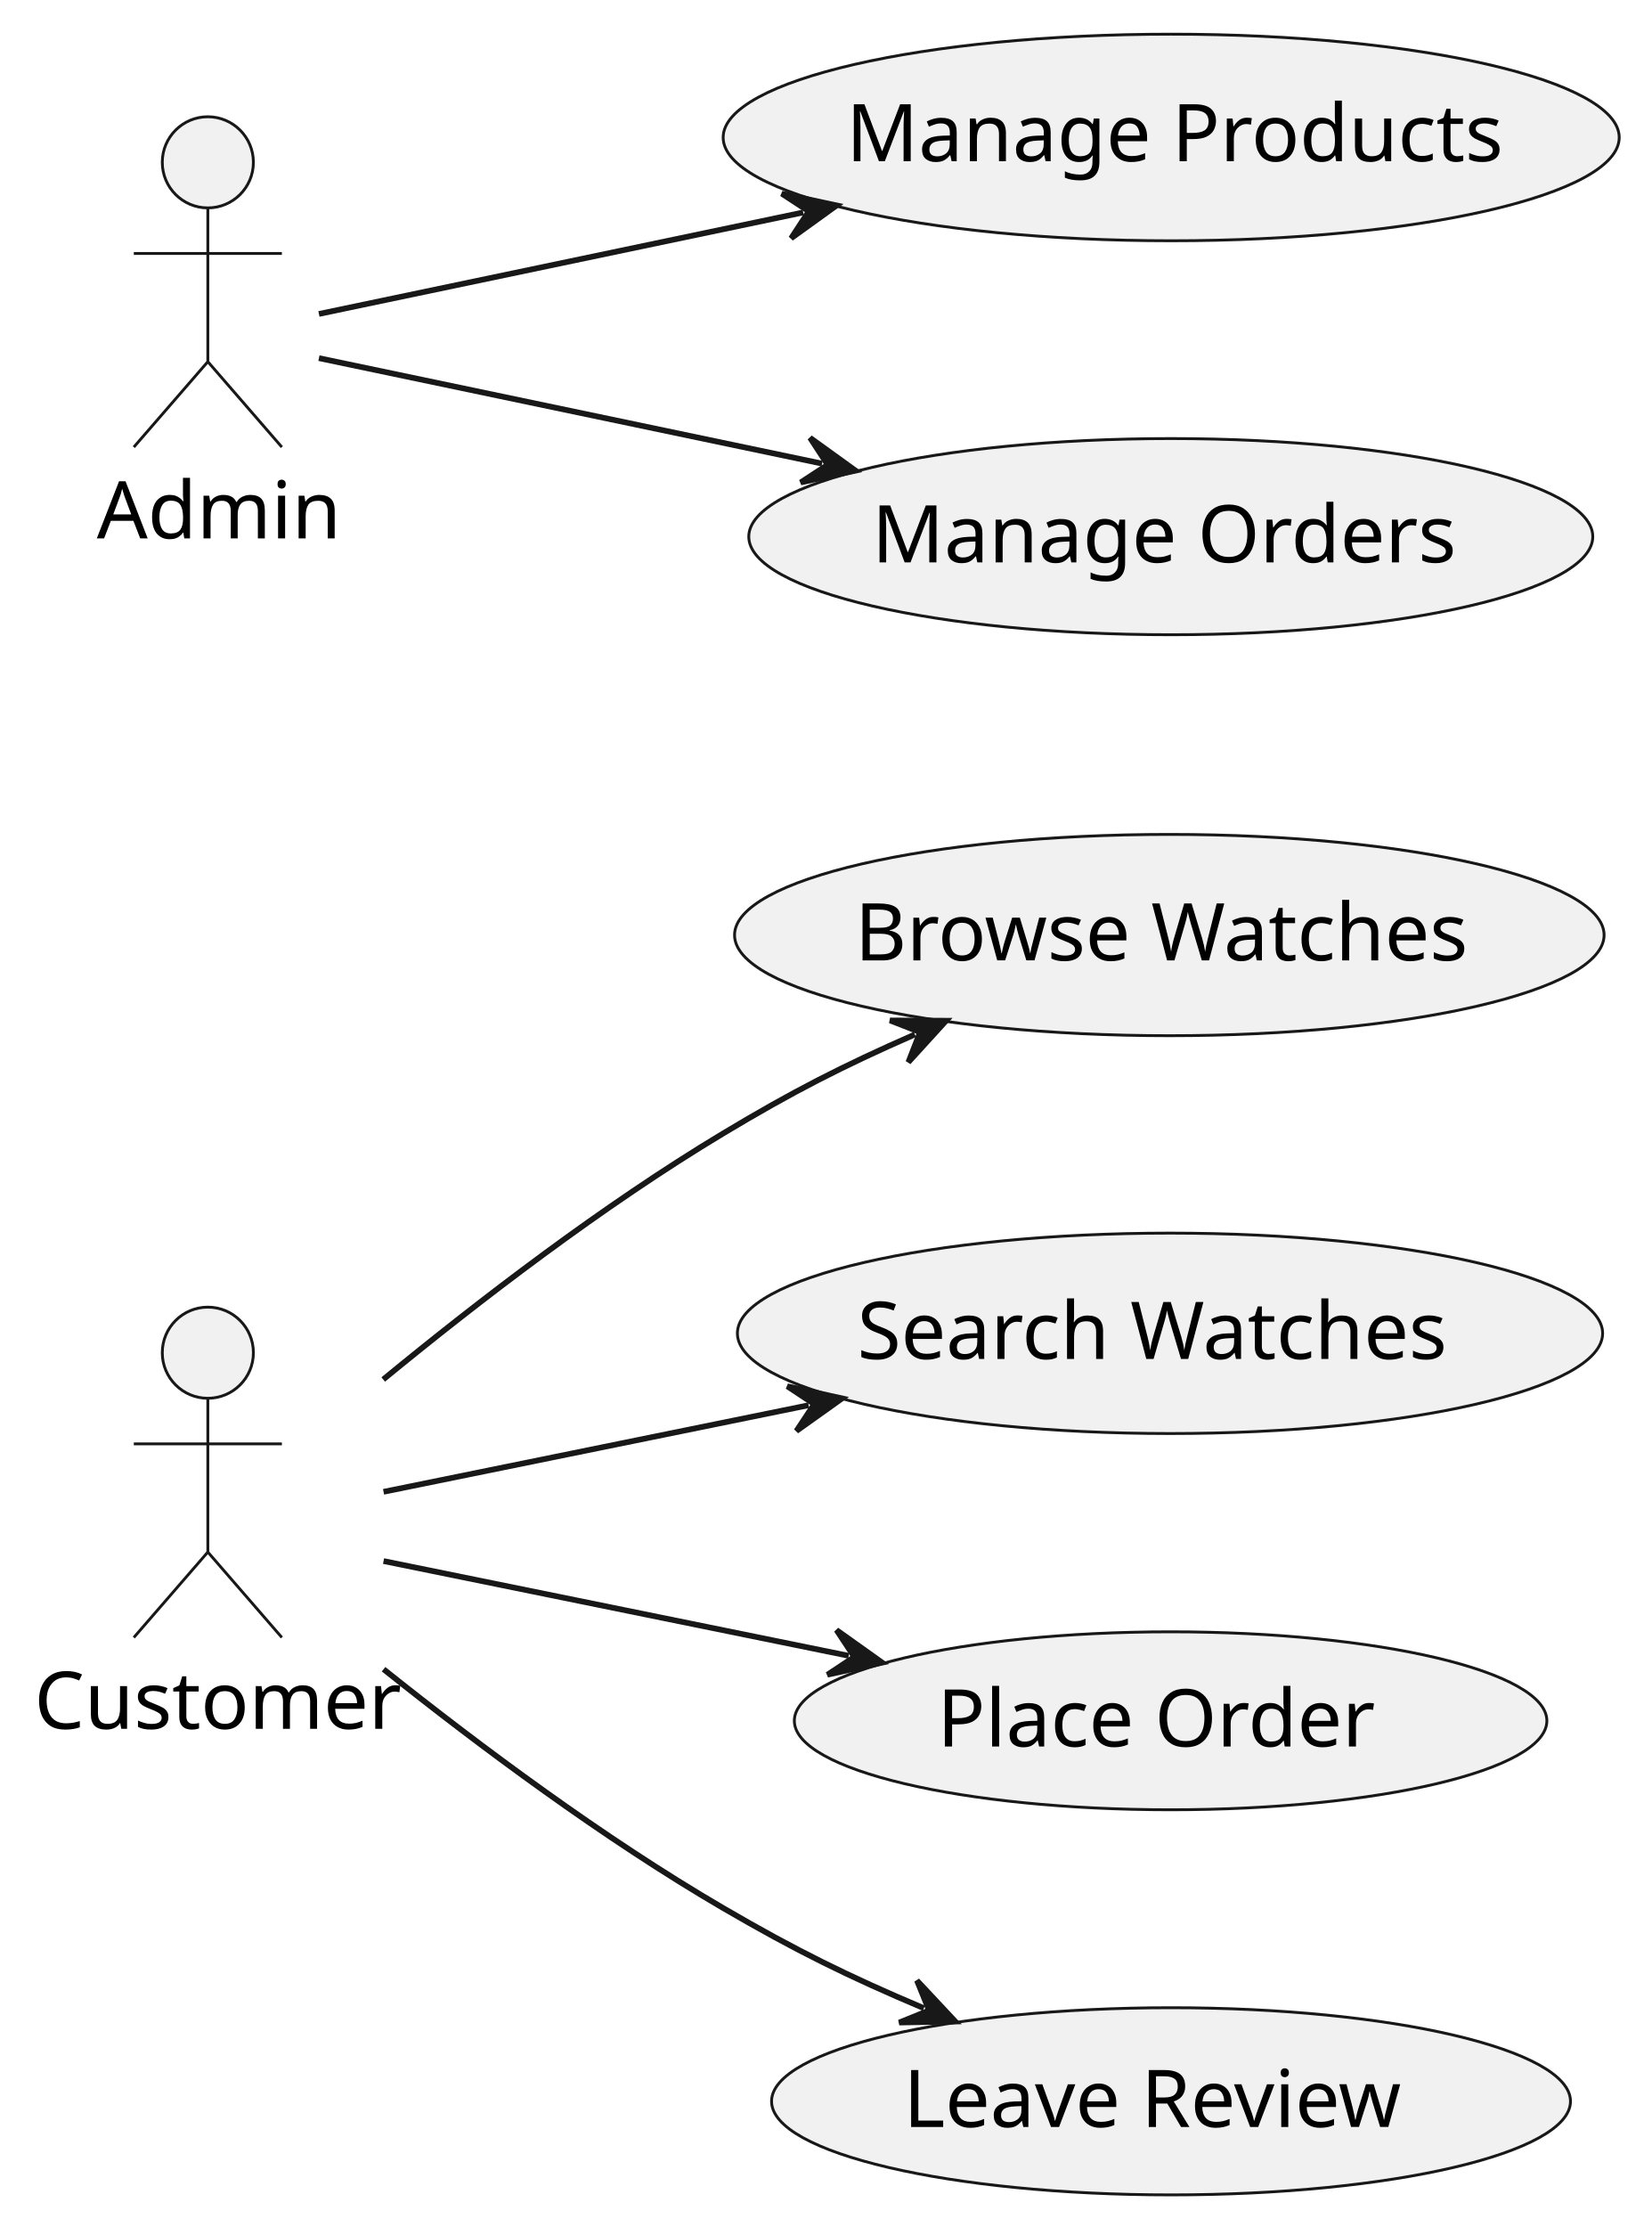
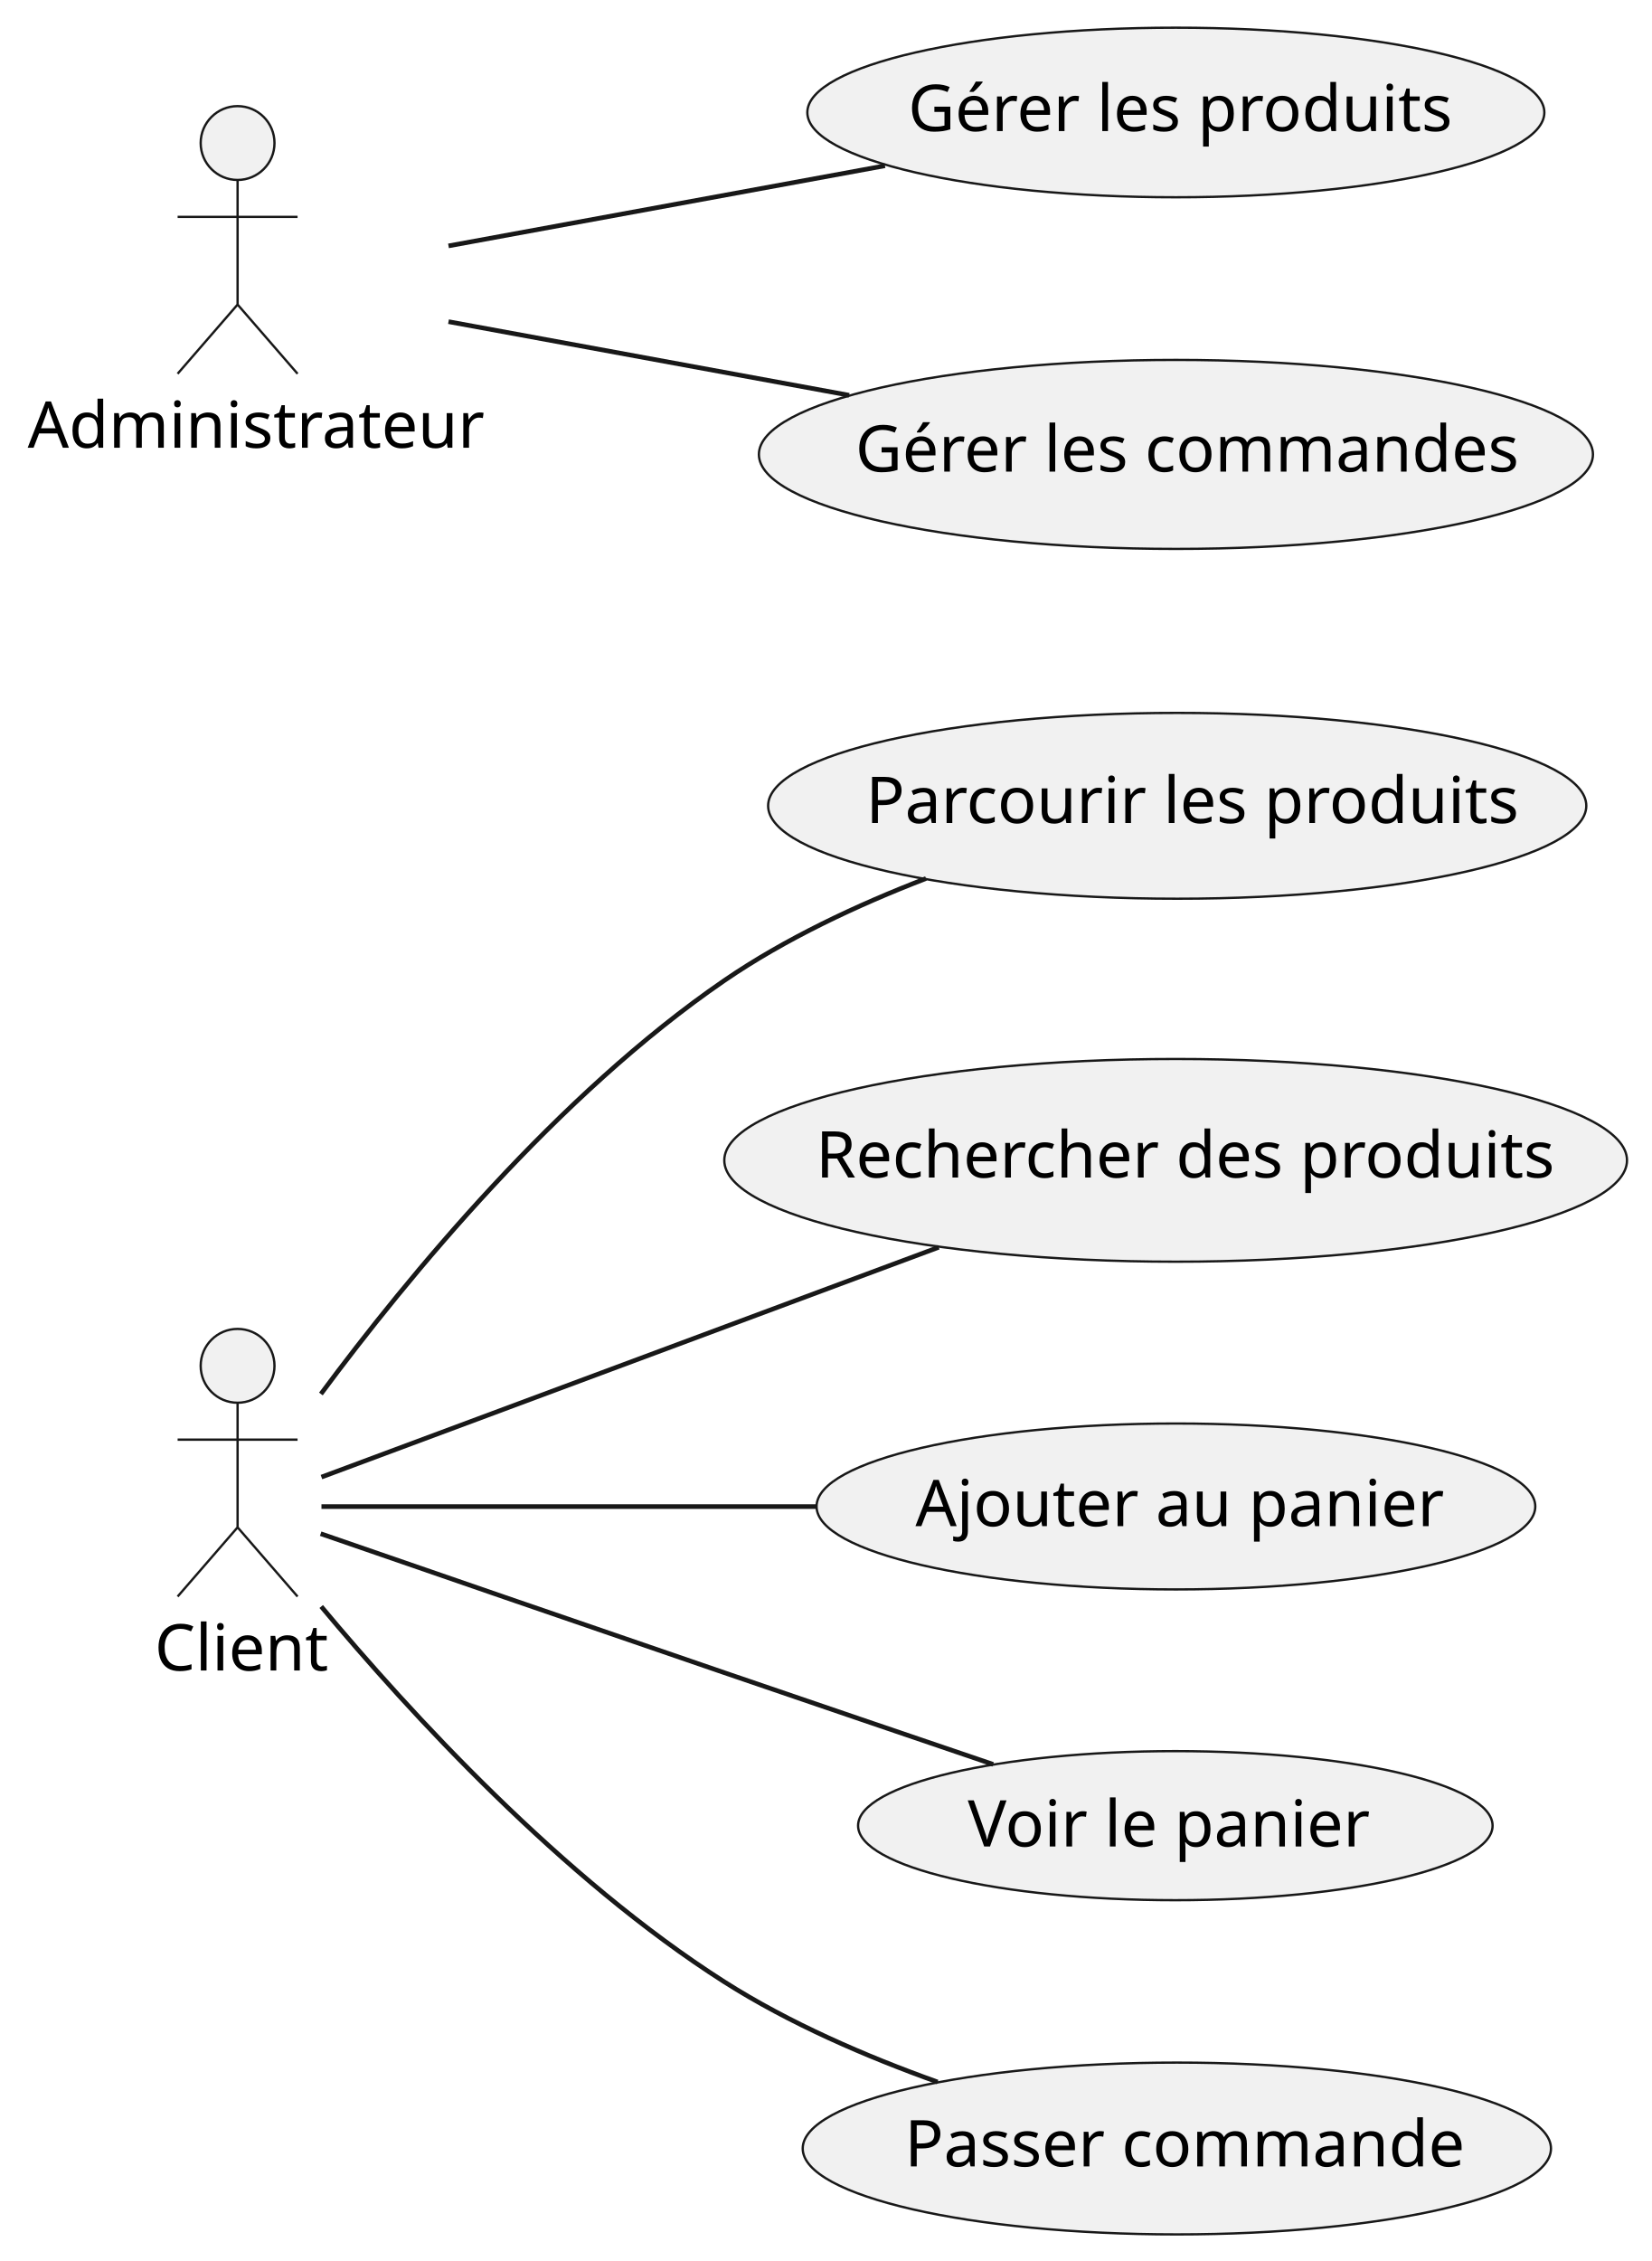
- <svg xmlns="http://www.w3.org/2000/svg" contentStyleType="text/css" height="391px" preserveAspectRatio="none" style="width:290px;height:391px;background:#FFFFFF;" version="1.1" viewBox="0 0 290 391" width="290px" zoomAndPan="magnify">
+ <svg xmlns="http://www.w3.org/2000/svg" contentStyleType="text/css" height="490px" preserveAspectRatio="none" style="width:358px;height:490px;background:#FFFFFF;" version="1.1" viewBox="0 0 358 490" width="358px" zoomAndPan="magnify">
  <defs />
  <g>
-     <g id="elem_Customer">
-       <ellipse cx="36.5" cy="237.5" fill="#F1F1F1" rx="8" ry="8" style="stroke:#181818;stroke-width:0.5;" />
-       <path d="M36.5,245.5 L36.5,272.5 M23.5,253.5 L49.5,253.5 M36.5,272.5 L23.5,287.5 M36.5,272.5 L49.5,287.5 " fill="none" style="stroke:#181818;stroke-width:0.5;" />
-       <text fill="#000000" font-family="sans-serif" font-size="14" lengthAdjust="spacing" textLength="61" x="6" y="303.533">Customer</text>
+     <g id="elem_Client">
+       <ellipse cx="51.5" cy="296" fill="#F1F1F1" rx="8" ry="8" style="stroke:#181818;stroke-width:0.5;" />
+       <path d="M51.5,304 L51.5,331 M38.5,312 L64.5,312 M51.5,331 L38.5,346 M51.5,331 L64.5,346 " fill="none" style="stroke:#181818;stroke-width:0.5;" />
+       <text fill="#000000" font-family="sans-serif" font-size="14" lengthAdjust="spacing" textLength="36" x="33.5" y="362.033">Client</text>
    </g>
-     <g id="elem_Admin">
-       <ellipse cx="36.5" cy="28.5" fill="#F1F1F1" rx="8" ry="8" style="stroke:#181818;stroke-width:0.5;" />
-       <path d="M36.5,36.5 L36.5,63.5 M23.5,44.5 L49.5,44.5 M36.5,63.5 L23.5,78.5 M36.5,63.5 L49.5,78.5 " fill="none" style="stroke:#181818;stroke-width:0.5;" />
-       <text fill="#000000" font-family="sans-serif" font-size="14" lengthAdjust="spacing" textLength="39" x="17" y="94.533">Admin</text>
+     <g id="elem_Administrateur">
+       <ellipse cx="51.5" cy="31" fill="#F1F1F1" rx="8" ry="8" style="stroke:#181818;stroke-width:0.5;" />
+       <path d="M51.5,39 L51.5,66 M38.5,47 L64.5,47 M51.5,66 L38.5,81 M51.5,66 L64.5,81 " fill="none" style="stroke:#181818;stroke-width:0.5;" />
+       <text fill="#000000" font-family="sans-serif" font-size="14" lengthAdjust="spacing" textLength="91" x="6" y="97.033">Administrateur</text>
    </g>
    <g id="elem_UC_Browse">
-       <ellipse cx="205.355" cy="164.171" fill="#F1F1F1" rx="76.355" ry="17.671" style="stroke:#181818;stroke-width:0.5;" />
-       <text fill="#000000" font-family="sans-serif" font-size="14" lengthAdjust="spacing" textLength="105" x="150.123" y="168.625">Browse Watches</text>
+       <ellipse cx="255.176" cy="174.635" fill="#F1F1F1" rx="88.676" ry="20.135" style="stroke:#181818;stroke-width:0.5;" />
+       <text fill="#000000" font-family="sans-serif" font-size="14" lengthAdjust="spacing" textLength="135" x="187.676" y="178.364">Parcourir les produits</text>
    </g>
    <g id="elem_UC_Search">
-       <ellipse cx="205.476" cy="234.095" fill="#F1F1F1" rx="75.976" ry="17.595" style="stroke:#181818;stroke-width:0.5;" />
-       <text fill="#000000" font-family="sans-serif" font-size="14" lengthAdjust="spacing" textLength="104" x="150.547" y="238.596">Search Watches</text>
+       <ellipse cx="254.837" cy="251.467" fill="#F1F1F1" rx="97.837" ry="21.967" style="stroke:#181818;stroke-width:0.5;" />
+       <text fill="#000000" font-family="sans-serif" font-size="14" lengthAdjust="spacing" textLength="156" x="176.837" y="255.196">Rechercher des produits</text>
+     </g>
+     <g id="elem_UC_AddCart">
+       <ellipse cx="254.896" cy="326.479" fill="#F1F1F1" rx="77.896" ry="17.979" style="stroke:#181818;stroke-width:0.5;" />
+       <text fill="#000000" font-family="sans-serif" font-size="14" lengthAdjust="spacing" textLength="109" x="198.435" y="330.747">Ajouter au panier</text>
+     </g>
+     <g id="elem_UC_ViewCart">
+       <ellipse cx="254.769" cy="395.654" fill="#F1F1F1" rx="68.769" ry="16.154" style="stroke:#181818;stroke-width:0.5;" />
+       <text fill="#000000" font-family="sans-serif" font-size="14" lengthAdjust="spacing" textLength="84" x="209.769" y="400.17">Voir le panier</text>
    </g>
    <g id="elem_UC_Order">
-       <ellipse cx="205.58" cy="302.123" fill="#F1F1F1" rx="66.08" ry="15.623" style="stroke:#181818;stroke-width:0.5;" />
-       <text fill="#000000" font-family="sans-serif" font-size="14" lengthAdjust="spacing" textLength="76" x="164.58" y="306.639">Place Order</text>
-     </g>
-     <g id="elem_UC_Review">
-       <ellipse cx="205.653" cy="368.931" fill="#F1F1F1" rx="70.153" ry="16.431" style="stroke:#181818;stroke-width:0.5;" />
-       <text fill="#000000" font-family="sans-serif" font-size="14" lengthAdjust="spacing" textLength="88" x="158.653" y="373.447">Leave Review</text>
+       <ellipse cx="255.097" cy="465.619" fill="#F1F1F1" rx="81.097" ry="18.619" style="stroke:#181818;stroke-width:0.5;" />
+       <text fill="#000000" font-family="sans-serif" font-size="14" lengthAdjust="spacing" textLength="117" x="196.084" y="469.498">Passer commande</text>
    </g>
    <g id="elem_UC_ManageProducts">
-       <ellipse cx="205.682" cy="24.136" fill="#F1F1F1" rx="78.682" ry="18.136" style="stroke:#181818;stroke-width:0.5;" />
-       <text fill="#000000" font-family="sans-serif" font-size="14" lengthAdjust="spacing" textLength="111" x="148.595" y="28.308">Manage Products</text>
+       <ellipse cx="254.879" cy="24.376" fill="#F1F1F1" rx="79.879" ry="18.376" style="stroke:#181818;stroke-width:0.5;" />
+       <text fill="#000000" font-family="sans-serif" font-size="14" lengthAdjust="spacing" textLength="114" x="196.837" y="28.402">Gérer les produits</text>
    </g>
    <g id="elem_UC_ManageOrders">
-       <ellipse cx="205.611" cy="94.222" fill="#F1F1F1" rx="74.111" ry="17.222" style="stroke:#181818;stroke-width:0.5;" />
-       <text fill="#000000" font-family="sans-serif" font-size="14" lengthAdjust="spacing" textLength="99" x="153.111" y="98.739">Manage Orders</text>
+       <ellipse cx="254.897" cy="98.48" fill="#F1F1F1" rx="90.397" ry="20.48" style="stroke:#181818;stroke-width:0.5;" />
+       <text fill="#000000" font-family="sans-serif" font-size="14" lengthAdjust="spacing" textLength="139" x="185.397" y="102.208">Gérer les commandes</text>
    </g>
-     <g id="link_Admin_UC_ManageProducts">
-       <path d="M56.01,55.12 C77.84,50.55 109.287,43.949 141.057,37.299 " fill="none" id="Admin-to-UC_ManageProducts" style="stroke:#181818;stroke-width:1.0;" />
-       <polygon fill="#181818" points="146.93,36.07,137.301,33.999,142.036,37.094,138.94,41.829,146.93,36.07" style="stroke:#181818;stroke-width:1.0;" />
+     <g id="link_Administrateur_UC_ManageProducts">
+       <path d="M97.22,53.29 C125.05,48.18 161.23,41.53 191.83,35.92 " fill="none" id="Administrateur-UC_ManageProducts" style="stroke:#181818;stroke-width:1.0;" />
    </g>
-     <g id="link_Admin_UC_ManageOrders">
-       <path d="M56.01,62.88 C78.6,67.61 111.928,74.599 144.378,81.399 " fill="none" id="Admin-to-UC_ManageOrders" style="stroke:#181818;stroke-width:1.0;" />
-       <polygon fill="#181818" points="150.25,82.63,142.262,76.869,145.356,81.605,140.621,84.699,150.25,82.63" style="stroke:#181818;stroke-width:1.0;" />
+     <g id="link_Administrateur_UC_ManageOrders">
+       <path d="M97.22,69.71 C122.73,74.4 155.26,80.37 184.07,85.66 " fill="none" id="Administrateur-UC_ManageOrders" style="stroke:#181818;stroke-width:1.0;" />
    </g>
-     <g id="link_Customer_UC_Browse">
-       <path d="M67.3,242.2 C84.14,228.37 105.97,211.62 127,199 C139.28,191.63 147.886,187.232 160.666,181.622 " fill="none" id="Customer-to-UC_Browse" style="stroke:#181818;stroke-width:1.0;" />
-       <polygon fill="#181818" points="166.16,179.21,156.311,179.165,161.582,181.22,159.527,186.49,166.16,179.21" style="stroke:#181818;stroke-width:1.0;" />
+     <g id="link_Client_UC_AddCart">
+       <path d="M69.68,326.5 C93.38,326.5 137.62,326.5 176.82,326.5 " fill="none" id="Client-UC_AddCart" style="stroke:#181818;stroke-width:1.0;" />
    </g>
-     <g id="link_Customer_UC_Search">
-       <path d="M67.36,261.92 C89.69,257.38 115.011,252.218 142.011,246.718 " fill="none" id="Customer-to-UC_Search" style="stroke:#181818;stroke-width:1.0;" />
-       <polygon fill="#181818" points="147.89,245.52,138.273,243.397,142.991,246.518,139.869,251.236,147.89,245.52" style="stroke:#181818;stroke-width:1.0;" />
+     <g id="link_Client_UC_ViewCart">
+       <path d="M69.51,332.38 C90.18,339.53 126.14,351.93 157,362.5 C176.19,369.07 197.52,376.33 215.28,382.37 " fill="none" id="Client-UC_ViewCart" style="stroke:#181818;stroke-width:1.0;" />
    </g>
-     <g id="link_Customer_UC_Order">
-       <path d="M67.36,274.08 C91.66,279.03 120.581,284.912 149.051,290.712 " fill="none" id="Customer-to-UC_Order" style="stroke:#181818;stroke-width:1.0;" />
-       <polygon fill="#181818" points="154.93,291.91,146.91,286.194,150.031,290.912,145.313,294.033,154.93,291.91" style="stroke:#181818;stroke-width:1.0;" />
+     <g id="link_Client_UC_Browse">
+       <path d="M69.56,302.1 C88.41,276.7 120.91,237.25 157,212.5 C170.2,203.45 185.87,196.11 200.72,190.39 " fill="none" id="Client-UC_Browse" style="stroke:#181818;stroke-width:1.0;" />
    </g>
-     <g id="link_Customer_UC_Review">
-       <path d="M67.36,293.07 C84.21,306.52 106.04,322.78 127,335 C139.82,342.48 149.063,347.014 162.243,352.584 " fill="none" id="Customer-to-UC_Review" style="stroke:#181818;stroke-width:1.0;" />
-       <polygon fill="#181818" points="167.77,354.92,161.037,347.732,163.164,352.974,157.923,355.101,167.77,354.92" style="stroke:#181818;stroke-width:1.0;" />
+     <g id="link_Client_UC_Search">
+       <path d="M69.68,320.11 C98.99,309.19 159.74,286.58 203.49,270.3 " fill="none" id="Client-UC_Search" style="stroke:#181818;stroke-width:1.0;" />
+     </g>
+     <g id="link_Client_UC_Order">
+       <path d="M69.63,348.16 C88.78,371.11 121.76,407.07 157,429.5 C171.09,438.47 187.75,445.67 203.24,451.21 " fill="none" id="Client-UC_Order" style="stroke:#181818;stroke-width:1.0;" />
    </g>
  </g>
</svg>
